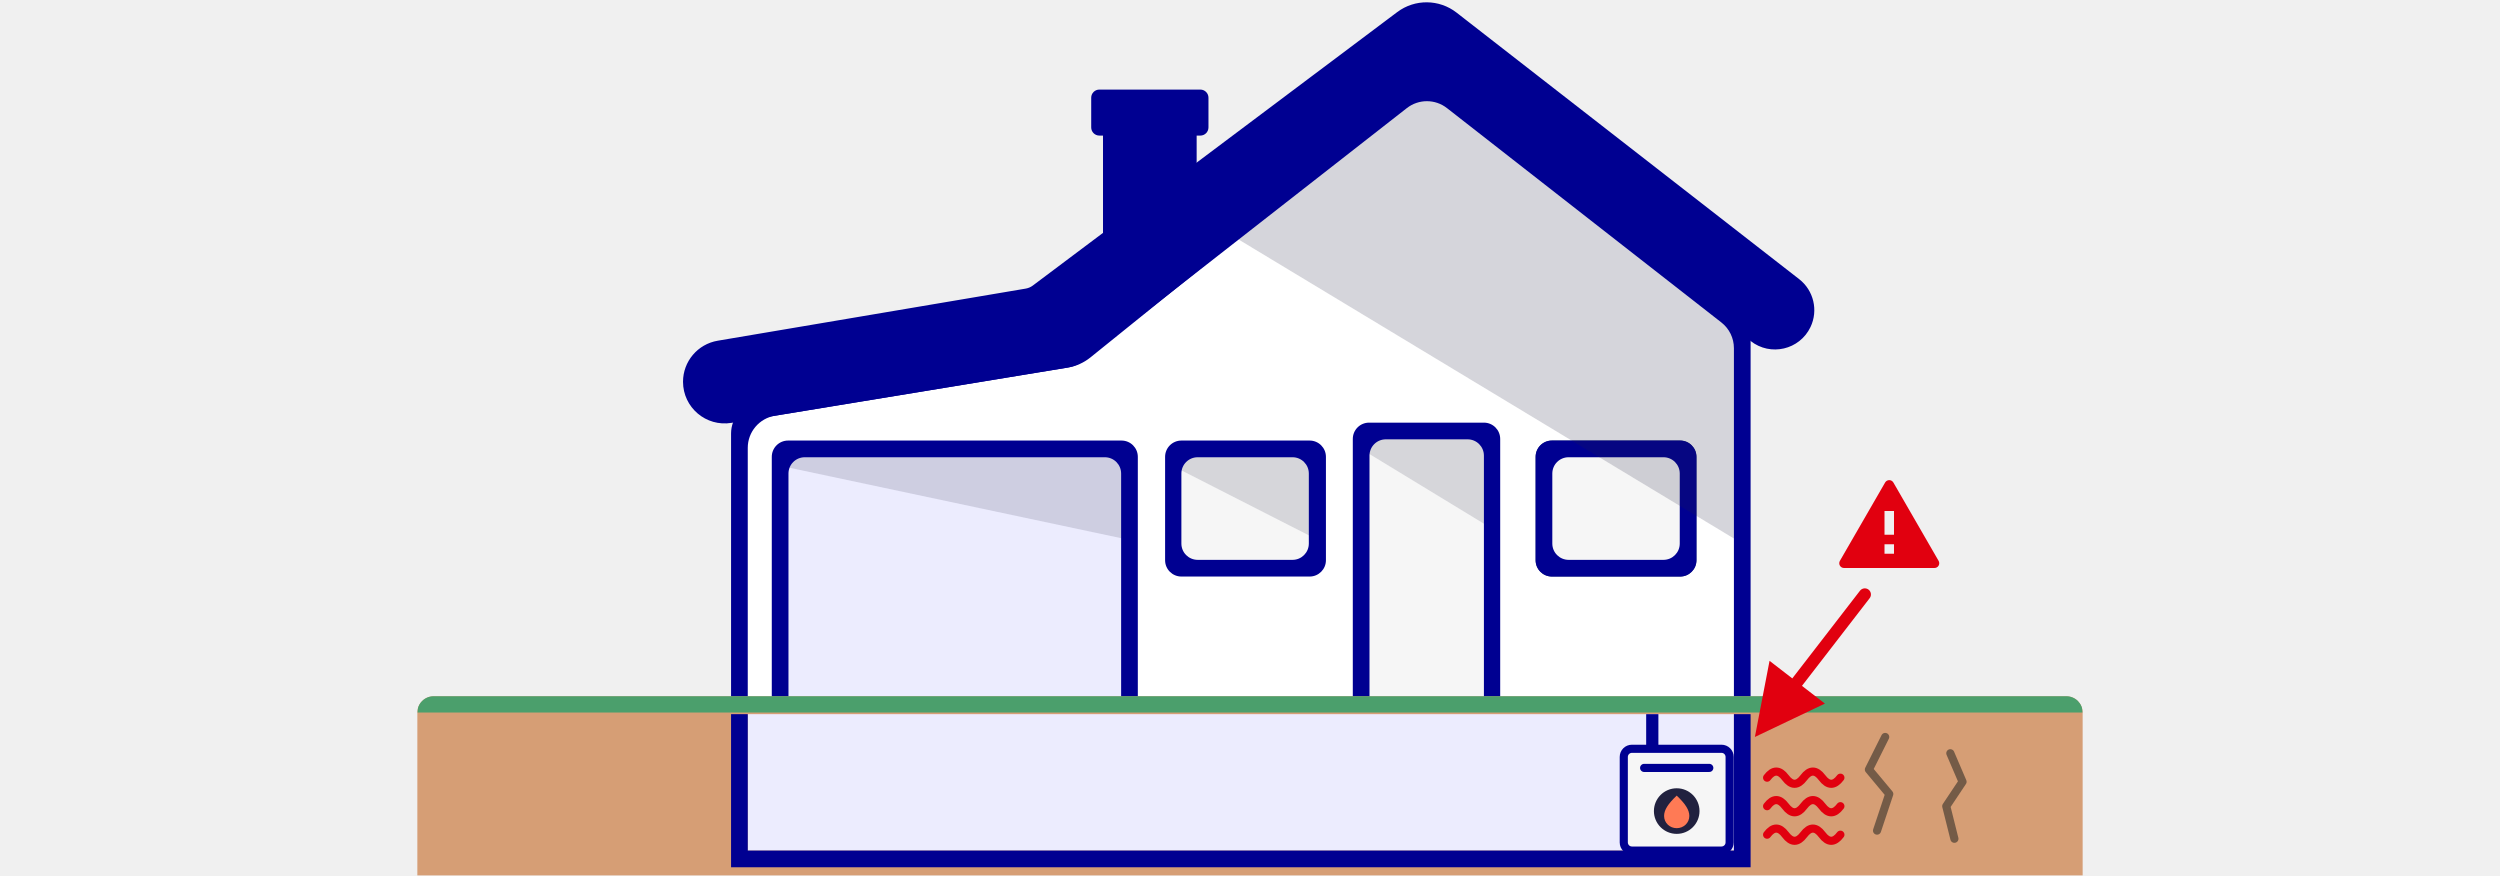
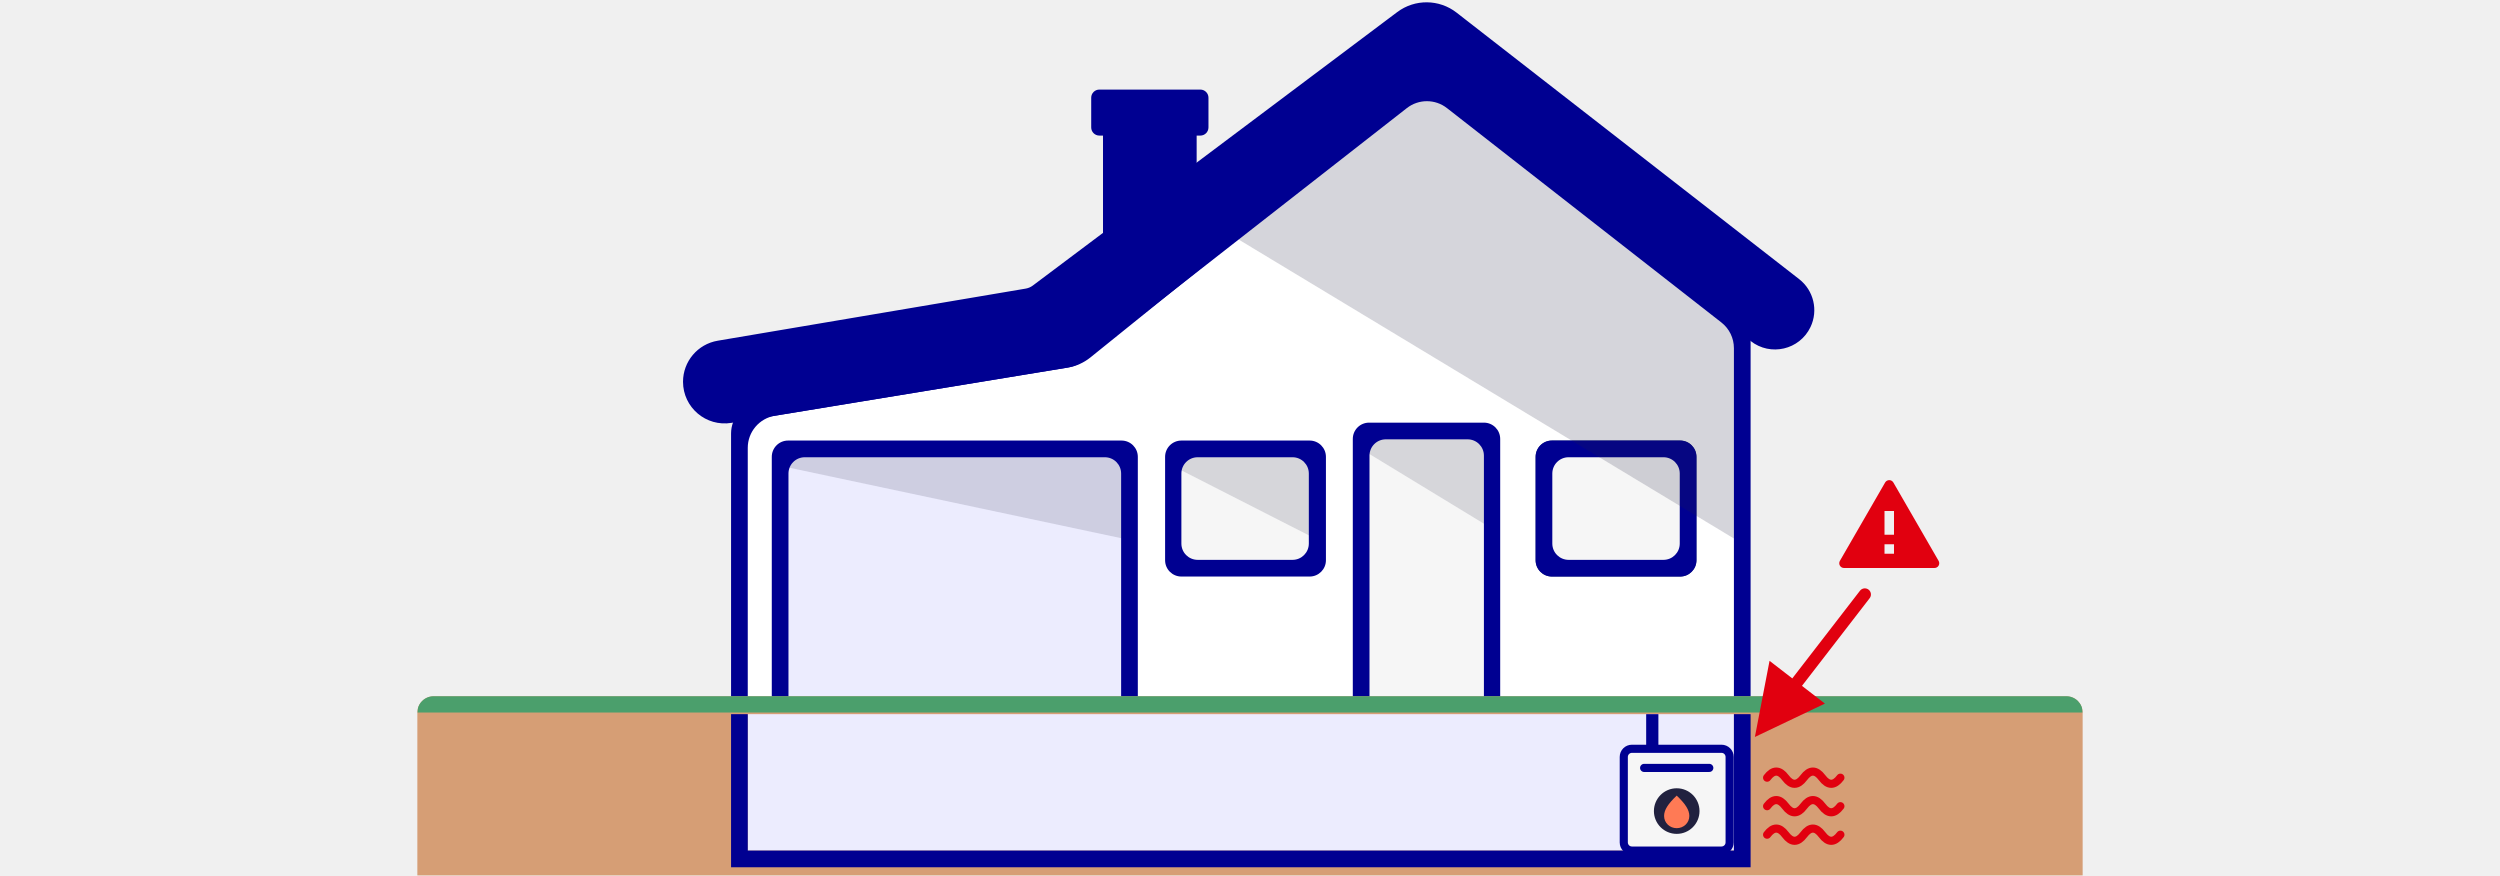
<svg xmlns="http://www.w3.org/2000/svg" width="614" height="215" viewBox="0 0 614 215" fill="none" role="img" aria-labelledby="schema-source-chaleur-titre schema-source-chaleur-desc">
  <g clip-path="url(#clip0_source_chaleur_sous_sol)">
    <path d="M291.798 31.297H272.898V70.497L291.798 55.697V31.297Z" fill="#000091" />
    <path d="M270.898 74.697V29.297H293.898V56.697L270.898 74.697ZM274.998 33.297V66.297L289.798 54.697V33.297H274.998Z" fill="#000091" />
    <path d="M294.7 24.094H270V31.294H294.7V24.094Z" fill="#000091" />
    <path d="M296.8 31.3C296.8 32.405 295.905 33.3 294.8 33.3H270C268.895 33.3 268 32.405 268 31.3V24C268 22.895 268.895 22 270 22H294.8C295.905 22 296.8 22.895 296.8 24V31.3ZM272.1 27.65C272.1 28.506 272.794 29.2 273.65 29.2H291.15C292.006 29.2 292.7 28.506 292.7 27.65C292.7 26.794 292.006 26.1 291.15 26.1H273.65C272.794 26.1 272.1 26.794 272.1 27.65Z" fill="#000091" />
    <path d="M181.648 101.4V173.3H427.848V80.6L350.448 20.1L263.648 87.9L181.648 101.4Z" fill="white" />
    <path d="M416.648 137.6C416.648 139.809 414.858 141.6 412.648 141.6H381.148C378.939 141.6 377.148 139.809 377.148 137.6V112.2C377.148 109.991 378.939 108.2 381.148 108.2H412.648C414.858 108.2 416.648 109.991 416.648 112.2V137.6ZM381.248 137.5H412.548V112.3H381.248V137.5Z" fill="#2F4077" />
    <path d="M277.448 110.3H191.648V173.4H277.448V110.3Z" fill="white" />
    <path d="M277.448 110.3H191.648V173.4H277.448V110.3Z" fill="#ECECFE" />
    <path d="M323.548 110.3H288.148V139.6H323.548V110.3Z" fill="#F6F6F6" />
    <path opacity="0.15" d="M323.648 132.6L288.148 114.5V110.3H323.548L323.648 132.6Z" fill="#21213F" />
    <path d="M325.648 137.6C325.648 139.809 323.858 141.6 321.648 141.6H290.148C287.939 141.6 286.148 139.809 286.148 137.6V112.2C286.148 109.991 287.939 108.2 290.148 108.2H321.648C323.858 108.2 325.648 109.991 325.648 112.2V137.6ZM290.148 133.5C290.148 135.709 291.939 137.5 294.148 137.5H317.448C319.658 137.5 321.448 135.709 321.448 133.5V116.3C321.448 114.091 319.658 112.3 317.448 112.3H294.148C291.939 112.3 290.148 114.091 290.148 116.3V133.5Z" fill="#000091" />
    <path d="M366.549 105.8H334.349V173.3H366.549V105.8Z" fill="#F6F6F6" />
    <path opacity="0.15" d="M366.549 105.8H334.349V110.3L366.549 129.9V105.8Z" fill="#21213F" />
    <path d="M368.548 175.4H332.248V107.8C332.248 105.591 334.039 103.8 336.248 103.8H364.448C366.657 103.8 368.448 105.591 368.448 107.8V175.3C368.448 175.355 368.493 175.4 368.548 175.4ZM336.348 171.3H364.448V111.9C364.448 109.691 362.657 107.9 360.448 107.9H340.348C338.139 107.9 336.348 109.691 336.348 111.9V171.3Z" fill="#000091" />
    <path d="M414.548 110.3H379.148V139.6H414.548V110.3Z" fill="#F6F6F6" />
    <path d="M416.648 137.6C416.648 139.809 414.858 141.6 412.648 141.6H381.148C378.939 141.6 377.148 139.809 377.148 137.6V112.2C377.148 109.991 378.939 108.2 381.148 108.2H412.648C414.858 108.2 416.648 109.991 416.648 112.2V137.6ZM381.248 133.5C381.248 135.709 383.039 137.5 385.248 137.5H408.548C410.758 137.5 412.548 135.709 412.548 133.5V116.3C412.548 114.091 410.758 112.3 408.548 112.3H385.248C383.039 112.3 381.248 114.091 381.248 116.3V133.5Z" fill="#000091" />
    <path opacity="0.19" d="M427.9 133.5V81.5L350.5 21L303 58.1L427.9 133.5Z" fill="#21213F" />
    <path d="M429.949 175.4H179.549V106.49C179.549 102.574 182.384 99.233 186.249 98.597L260.734 86.332C262.056 86.114 263.302 85.568 264.358 84.743L345.524 21.346C348.418 19.086 352.479 19.086 355.373 21.347L426.874 77.198C428.814 78.714 429.949 81.04 429.949 83.502V175.4ZM183.649 171.3H425.849V85.502C425.849 83.039 424.714 80.714 422.774 79.198L355.374 26.548C352.48 24.287 348.418 24.287 345.524 26.548L266.059 88.642C265.002 89.467 263.756 90.014 262.433 90.232L190.349 102.097C186.485 102.733 183.649 106.074 183.649 109.991V171.3Z" fill="#000091" />
    <path d="M344.36 4.569C347.968 1.862 352.943 1.905 356.503 4.675L440.64 70.13C443.476 72.337 444.396 76.22 442.851 79.465C440.739 83.899 435.057 85.227 431.199 82.186L354.222 21.519C352.024 19.786 348.92 19.804 346.741 21.561L266.548 86.232C265.202 87.318 263.598 88.035 261.892 88.315L179.313 101.884C174.303 102.707 169.75 98.841 169.75 93.764C169.75 89.749 172.648 86.32 176.606 85.65L252.252 72.852C253.195 72.692 254.087 72.31 254.853 71.735L344.36 4.569Z" fill="#000091" stroke="#000091" stroke-width="4" />
    <path opacity="0.15" d="M277.348 110.3H191.648V114.4L277.348 132.6V110.3Z" fill="#21213F" />
    <path d="M279.449 175.4H189.549V112.2C189.549 109.991 191.34 108.2 193.549 108.2H275.449C277.658 108.2 279.449 109.991 279.449 112.2V175.4ZM193.649 171.3H275.349V116.3C275.349 114.091 273.558 112.3 271.349 112.3H197.649C195.44 112.3 193.649 114.091 193.649 116.3V171.3Z" fill="#000091" />
    <mask id="mask_sol_source_chaleur_sous_sol" fill="white">
      <path d="M102.5 175C102.5 172.791 104.291 171 106.5 171H507.5C509.709 171 511.5 172.791 511.5 175V215H102.5V175Z" />
    </mask>
    <path d="M102.5 175C102.5 172.791 104.291 171 106.5 171H507.5C509.709 171 511.5 172.791 511.5 175V215H102.5V175Z" fill="#D69E75" />
    <path d="M102.5 175C102.5 170.582 106.082 167 110.5 167H503.5C507.918 167 511.5 170.582 511.5 175C511.5 175 509.709 175 507.5 175H106.5C104.291 175 102.5 175 102.5 175ZM102.5 175M511.5 215H102.5H511.5M511.5 215M102.5 215V171V215M102.5 215M511.5 171V215V171" fill="#4B9F6C" mask="url(#mask_sol_source_chaleur_sous_sol)" />
    <path d="M183.649 175.4H425.849V208.9H183.649V175.4Z" fill="#ECECFE" />
    <path d="M179.549 175.4H183.649V208.9H425.849V175.4H429.949V213H179.549V175.4Z" fill="#000091" />
    <path d="M405.8 184V175.4" stroke="#000091" stroke-width="3" />
    <rect x="398.8" y="183.9" width="26" height="25" rx="2" fill="#F6F6F6" stroke="#000091" stroke-width="2" />
    <path d="M403.8 188.6H419.8" stroke="#000091" stroke-width="2" stroke-linecap="round" />
    <circle cx="411.8" cy="199.2" r="5.6" fill="#21213F" />
    <path d="M411.8 195.4C413.9 197.4 414.9 198.9 414.9 200.4C414.9 202.1 413.5 203.4 411.8 203.4C410.1 203.4 408.7 202.1 408.7 200.4C408.7 198.9 409.7 197.4 411.8 195.4Z" fill="#FF7A55" />
    <path d="M434 191Q436.25 188 438.5 191T443 191T447.5 191T452 191" stroke="#E1000F" stroke-width="2" stroke-linecap="round" />
    <path d="M434 198Q436.25 195 438.5 198T443 198T447.5 198T452 198" stroke="#E1000F" stroke-width="2" stroke-linecap="round" />
    <path d="M434 205Q436.25 202 438.5 205T443 205T447.5 205T452 205" stroke="#E1000F" stroke-width="2" stroke-linecap="round" />
-     <path d="M463 181L459 189L464 195L461 204" stroke="#745B47" stroke-width="2" stroke-linecap="round" stroke-linejoin="round" />
-     <path d="M479 185L482 192L478 198L480 206" stroke="#745B47" stroke-width="2" stroke-linecap="round" stroke-linejoin="round" />
    <path d="M458 146L441.4 167.5" stroke="#E1000F" stroke-width="3" stroke-linecap="round" />
    <path d="M431 181L448.2 172.8L434.6 162.3L431 181Z" fill="#E1000F" />
    <path fill-rule="evenodd" clip-rule="evenodd" d="M465.009 118.5L476.123 137.75C476.331 138.111 476.331 138.556 476.123 138.917C475.915 139.278 475.53 139.5 475.113 139.5H452.885C452.469 139.5 452.083 139.278 451.875 138.917C451.667 138.556 451.667 138.111 451.875 137.75L462.989 118.5C463.197 118.139 463.582 117.917 463.999 117.917C464.416 117.917 464.801 118.139 465.009 118.5ZM462.832 133.667V136H465.166V133.667H462.832ZM462.832 125.5V131.334H465.166V125.5H462.832Z" fill="#E1000F" />
  </g>
  <defs>
    <clipPath id="clip0_source_chaleur_sous_sol">
      <rect width="410" height="215" fill="white" transform="translate(102)" />
    </clipPath>
  </defs>
</svg>
